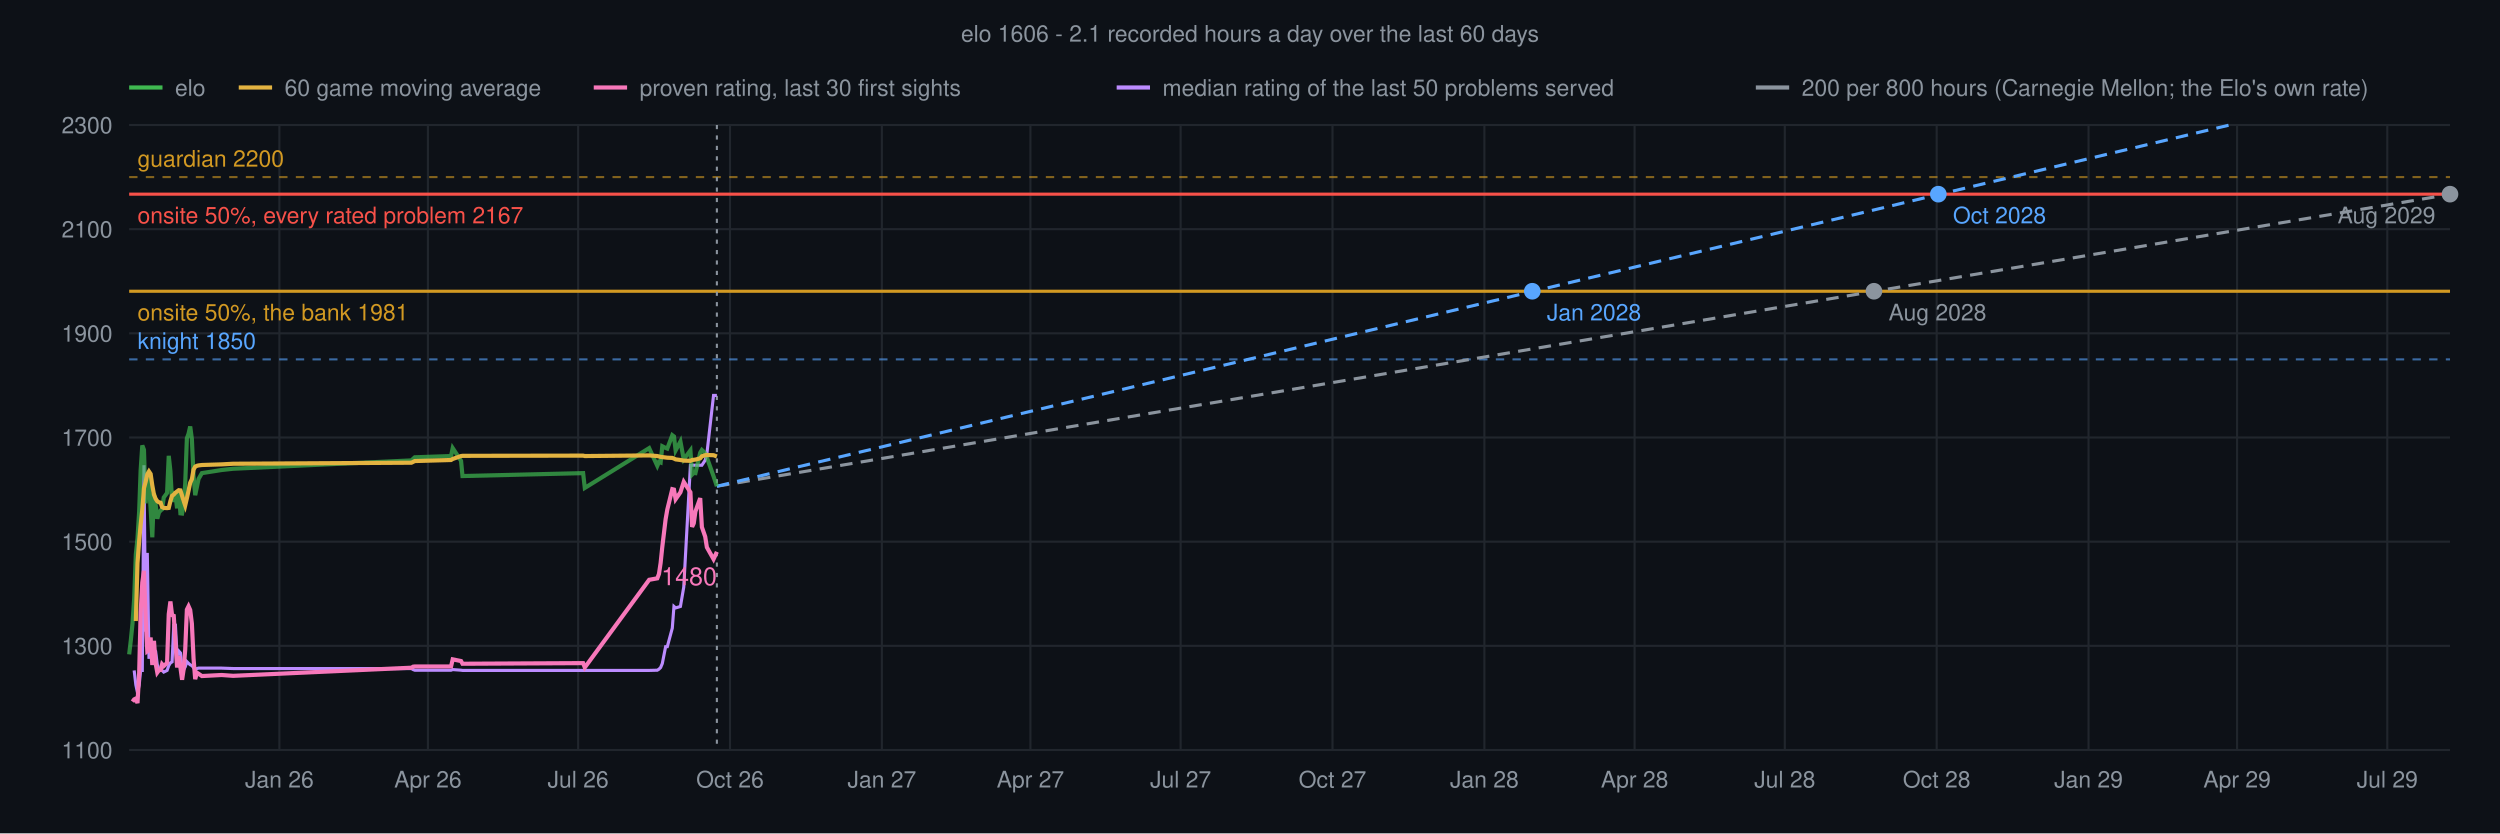
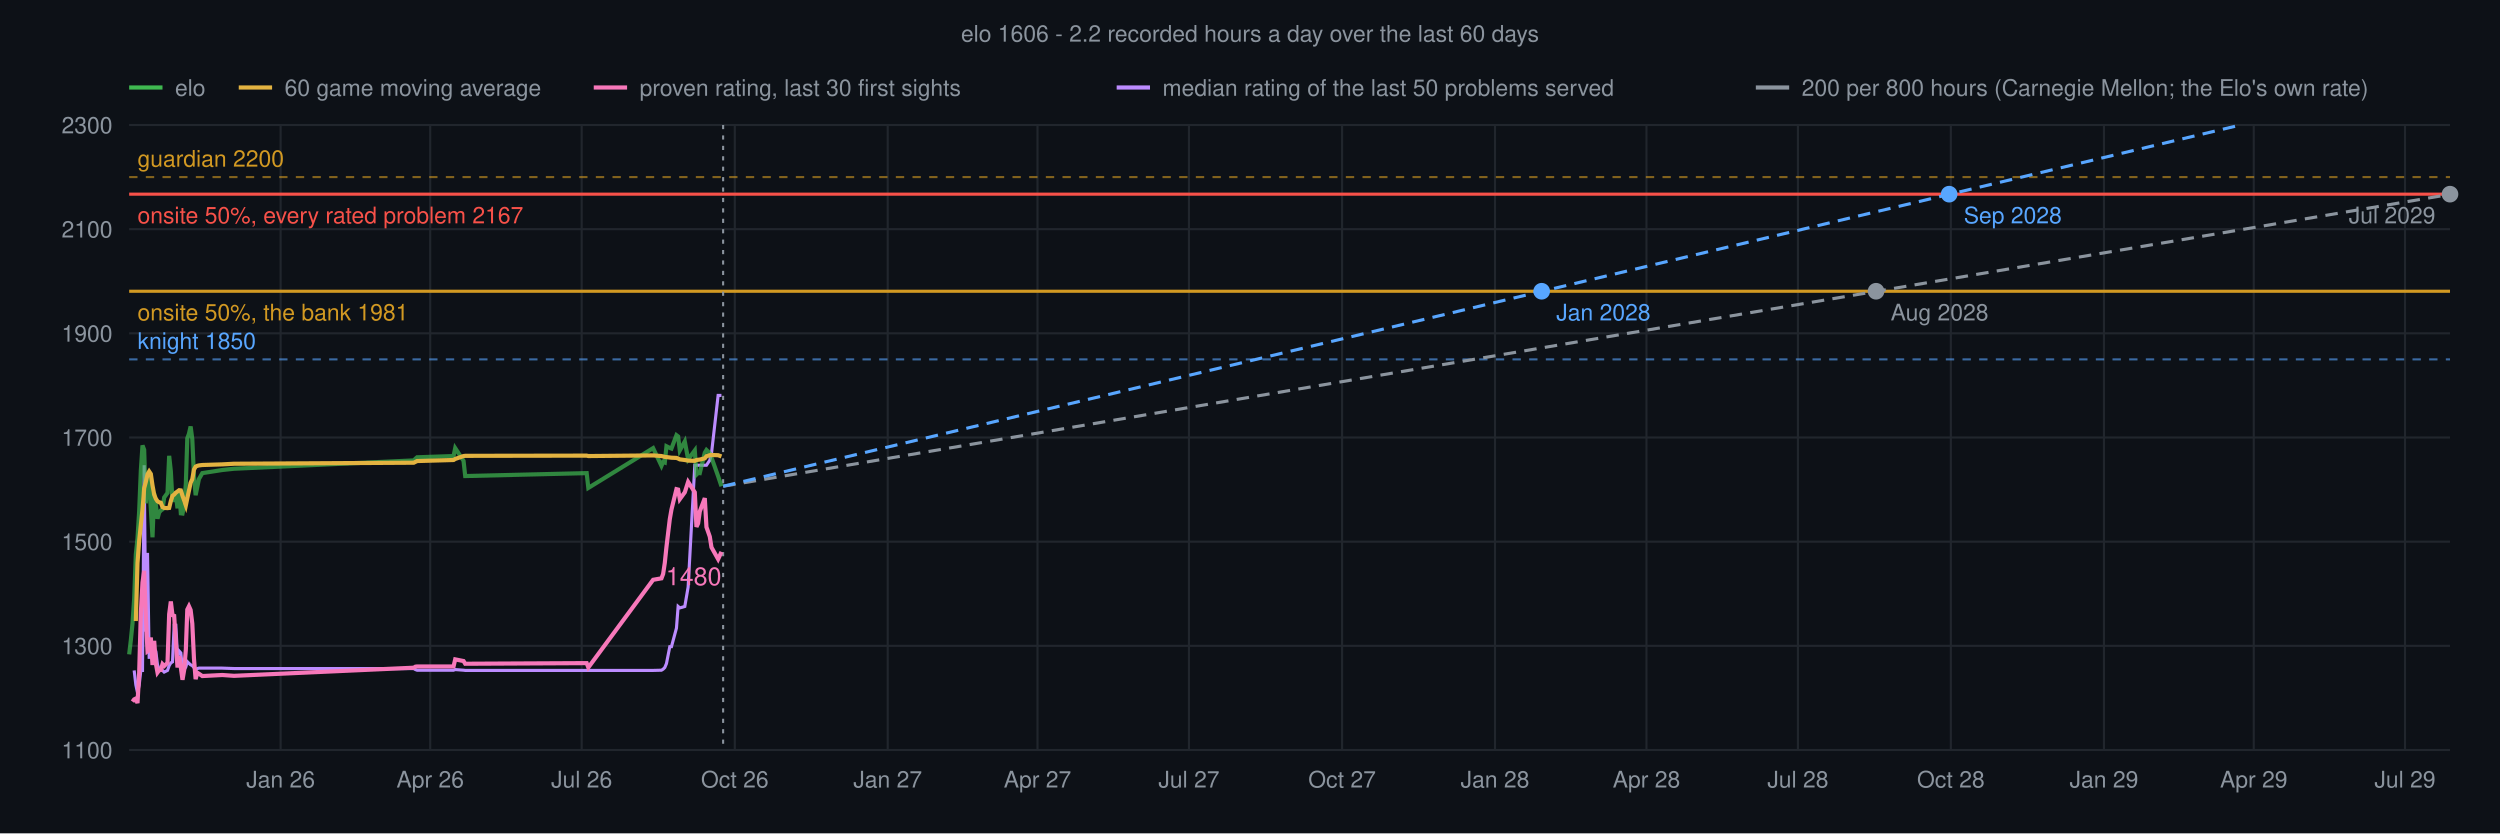
<svg xmlns="http://www.w3.org/2000/svg" viewBox="0 0 1200 400" font-family="Helvetica,sans-serif">
  <rect width="1200" height="400" fill="#0d1117" />
-   <text x="600" y="20" text-anchor="middle" font-size="11" fill="#8b949e">elo 1606 - 2.1 recorded hours a day over the last 60 days</text>
+   <text x="600" y="20" text-anchor="middle" font-size="11" fill="#8b949e">elo 1606 - 2.2 recorded hours a day over the last 60 days</text>
  <line x1="62" y1="360.0" x2="1176" y2="360.0" stroke="#21262d" stroke-width="1" />
  <text x="54" y="364.0" text-anchor="end" font-size="11" fill="#8b949e">1100</text>
  <line x1="62" y1="310.0" x2="1176" y2="310.0" stroke="#21262d" stroke-width="1" />
  <text x="54" y="314.0" text-anchor="end" font-size="11" fill="#8b949e">1300</text>
  <line x1="62" y1="260.0" x2="1176" y2="260.0" stroke="#21262d" stroke-width="1" />
  <text x="54" y="264.0" text-anchor="end" font-size="11" fill="#8b949e">1500</text>
  <line x1="62" y1="210.0" x2="1176" y2="210.0" stroke="#21262d" stroke-width="1" />
  <text x="54" y="214.0" text-anchor="end" font-size="11" fill="#8b949e">1700</text>
  <line x1="62" y1="160.0" x2="1176" y2="160.0" stroke="#21262d" stroke-width="1" />
  <text x="54" y="164.0" text-anchor="end" font-size="11" fill="#8b949e">1900</text>
  <line x1="62" y1="110.0" x2="1176" y2="110.0" stroke="#21262d" stroke-width="1" />
  <text x="54" y="114.0" text-anchor="end" font-size="11" fill="#8b949e">2100</text>
  <line x1="62" y1="60.0" x2="1176" y2="60.0" stroke="#21262d" stroke-width="1" />
  <text x="54" y="64.0" text-anchor="end" font-size="11" fill="#8b949e">2300</text>
-   <line x1="134.1" y1="60" x2="134.1" y2="360" stroke="#21262d" stroke-width="1" />
-   <text x="134.1" y="378" text-anchor="middle" font-size="11" fill="#8b949e">Jan 26</text>
-   <line x1="205.4" y1="60" x2="205.4" y2="360" stroke="#21262d" stroke-width="1" />
-   <text x="205.4" y="378" text-anchor="middle" font-size="11" fill="#8b949e">Apr 26</text>
-   <line x1="277.5" y1="60" x2="277.5" y2="360" stroke="#21262d" stroke-width="1" />
-   <text x="277.5" y="378" text-anchor="middle" font-size="11" fill="#8b949e">Jul 26</text>
-   <line x1="350.4" y1="60" x2="350.4" y2="360" stroke="#21262d" stroke-width="1" />
-   <text x="350.4" y="378" text-anchor="middle" font-size="11" fill="#8b949e">Oct 26</text>
-   <line x1="423.3" y1="60" x2="423.3" y2="360" stroke="#21262d" stroke-width="1" />
-   <text x="423.3" y="378" text-anchor="middle" font-size="11" fill="#8b949e">Jan 27</text>
-   <line x1="494.6" y1="60" x2="494.6" y2="360" stroke="#21262d" stroke-width="1" />
-   <text x="494.6" y="378" text-anchor="middle" font-size="11" fill="#8b949e">Apr 27</text>
-   <line x1="566.7" y1="60" x2="566.7" y2="360" stroke="#21262d" stroke-width="1" />
-   <text x="566.7" y="378" text-anchor="middle" font-size="11" fill="#8b949e">Jul 27</text>
-   <line x1="639.6" y1="60" x2="639.6" y2="360" stroke="#21262d" stroke-width="1" />
-   <text x="639.6" y="378" text-anchor="middle" font-size="11" fill="#8b949e">Oct 27</text>
-   <line x1="712.5" y1="60" x2="712.5" y2="360" stroke="#21262d" stroke-width="1" />
-   <text x="712.5" y="378" text-anchor="middle" font-size="11" fill="#8b949e">Jan 28</text>
-   <line x1="784.6" y1="60" x2="784.6" y2="360" stroke="#21262d" stroke-width="1" />
-   <text x="784.6" y="378" text-anchor="middle" font-size="11" fill="#8b949e">Apr 28</text>
-   <line x1="856.7" y1="60" x2="856.7" y2="360" stroke="#21262d" stroke-width="1" />
-   <text x="856.7" y="378" text-anchor="middle" font-size="11" fill="#8b949e">Jul 28</text>
-   <line x1="929.6" y1="60" x2="929.6" y2="360" stroke="#21262d" stroke-width="1" />
-   <text x="929.6" y="378" text-anchor="middle" font-size="11" fill="#8b949e">Oct 28</text>
-   <line x1="1002.5" y1="60" x2="1002.5" y2="360" stroke="#21262d" stroke-width="1" />
-   <text x="1002.5" y="378" text-anchor="middle" font-size="11" fill="#8b949e">Jan 29</text>
-   <line x1="1073.8" y1="60" x2="1073.8" y2="360" stroke="#21262d" stroke-width="1" />
-   <text x="1073.8" y="378" text-anchor="middle" font-size="11" fill="#8b949e">Apr 29</text>
-   <line x1="1145.9" y1="60" x2="1145.9" y2="360" stroke="#21262d" stroke-width="1" />
-   <text x="1145.9" y="378" text-anchor="middle" font-size="11" fill="#8b949e">Jul 29</text>
+   <line x1="134.7" y1="60" x2="134.7" y2="360" stroke="#21262d" stroke-width="1" />
+   <text x="134.7" y="378" text-anchor="middle" font-size="11" fill="#8b949e">Jan 26</text>
+   <line x1="206.5" y1="60" x2="206.5" y2="360" stroke="#21262d" stroke-width="1" />
+   <text x="206.5" y="378" text-anchor="middle" font-size="11" fill="#8b949e">Apr 26</text>
+   <line x1="279.2" y1="60" x2="279.2" y2="360" stroke="#21262d" stroke-width="1" />
+   <text x="279.2" y="378" text-anchor="middle" font-size="11" fill="#8b949e">Jul 26</text>
+   <line x1="352.7" y1="60" x2="352.7" y2="360" stroke="#21262d" stroke-width="1" />
+   <text x="352.7" y="378" text-anchor="middle" font-size="11" fill="#8b949e">Oct 26</text>
+   <line x1="426.1" y1="60" x2="426.1" y2="360" stroke="#21262d" stroke-width="1" />
+   <text x="426.1" y="378" text-anchor="middle" font-size="11" fill="#8b949e">Jan 27</text>
+   <line x1="498.0" y1="60" x2="498.0" y2="360" stroke="#21262d" stroke-width="1" />
+   <text x="498.0" y="378" text-anchor="middle" font-size="11" fill="#8b949e">Apr 27</text>
+   <line x1="570.7" y1="60" x2="570.7" y2="360" stroke="#21262d" stroke-width="1" />
+   <text x="570.7" y="378" text-anchor="middle" font-size="11" fill="#8b949e">Jul 27</text>
+   <line x1="644.2" y1="60" x2="644.2" y2="360" stroke="#21262d" stroke-width="1" />
+   <text x="644.2" y="378" text-anchor="middle" font-size="11" fill="#8b949e">Oct 27</text>
+   <line x1="717.6" y1="60" x2="717.6" y2="360" stroke="#21262d" stroke-width="1" />
+   <text x="717.6" y="378" text-anchor="middle" font-size="11" fill="#8b949e">Jan 28</text>
+   <line x1="790.3" y1="60" x2="790.3" y2="360" stroke="#21262d" stroke-width="1" />
+   <text x="790.3" y="378" text-anchor="middle" font-size="11" fill="#8b949e">Apr 28</text>
+   <line x1="863.0" y1="60" x2="863.0" y2="360" stroke="#21262d" stroke-width="1" />
+   <text x="863.0" y="378" text-anchor="middle" font-size="11" fill="#8b949e">Jul 28</text>
+   <line x1="936.4" y1="60" x2="936.4" y2="360" stroke="#21262d" stroke-width="1" />
+   <text x="936.4" y="378" text-anchor="middle" font-size="11" fill="#8b949e">Oct 28</text>
+   <line x1="1009.9" y1="60" x2="1009.9" y2="360" stroke="#21262d" stroke-width="1" />
+   <text x="1009.9" y="378" text-anchor="middle" font-size="11" fill="#8b949e">Jan 29</text>
+   <line x1="1081.8" y1="60" x2="1081.8" y2="360" stroke="#21262d" stroke-width="1" />
+   <text x="1081.8" y="378" text-anchor="middle" font-size="11" fill="#8b949e">Apr 29</text>
+   <line x1="1154.4" y1="60" x2="1154.4" y2="360" stroke="#21262d" stroke-width="1" />
+   <text x="1154.4" y="378" text-anchor="middle" font-size="11" fill="#8b949e">Jul 29</text>
  <line x1="62" y1="85.0" x2="1176" y2="85.0" stroke="#d29922" stroke-width="1" stroke-dasharray="4 4" stroke-opacity="0.6" />
  <text x="66" y="80.0" font-size="11" fill="#d29922">guardian 2200</text>
  <line x1="62" y1="172.5" x2="1176" y2="172.5" stroke="#58a6ff" stroke-width="1" stroke-dasharray="4 4" stroke-opacity="0.6" />
  <text x="66" y="167.5" font-size="11" fill="#58a6ff">knight 1850</text>
  <line x1="62" y1="139.8" x2="1176" y2="139.8" stroke="#d29922" stroke-width="1.5" />
  <text x="66" y="153.8" font-size="11" fill="#d29922">onsite 50%, the bank 1981</text>
  <line x1="62" y1="93.2" x2="1176" y2="93.2" stroke="#f85149" stroke-width="1.5" />
  <text x="66" y="107.2" font-size="11" fill="#f85149">onsite 50%, every rated problem 2167</text>
-   <line x1="344.1" y1="60" x2="344.1" y2="360" stroke="#8b949e" stroke-width="1" stroke-dasharray="2 3" />
-   <line x1="344.1" y1="233.4" x2="1176.0" y2="93.3" stroke="#8b949e" stroke-width="1.5" stroke-dasharray="6 4" />
-   <circle cx="899.5" cy="139.8" r="4" fill="#8b949e" />
-   <text x="906.5" y="153.8" text-anchor="start" font-size="11" fill="#8b949e">Aug 2028</text>
+   <line x1="347.1" y1="60" x2="347.1" y2="360" stroke="#8b949e" stroke-width="1" stroke-dasharray="2 3" />
+   <line x1="347.1" y1="233.4" x2="1176.0" y2="93.3" stroke="#8b949e" stroke-width="1.5" stroke-dasharray="6 4" />
+   <circle cx="900.5" cy="139.8" r="4" fill="#8b949e" />
+   <text x="907.5" y="153.8" text-anchor="start" font-size="11" fill="#8b949e">Aug 2028</text>
  <circle cx="1176.0" cy="93.2" r="4" fill="#8b949e" />
-   <text x="1169.0" y="107.2" text-anchor="end" font-size="11" fill="#8b949e">Aug 2029</text>
-   <line x1="344.1" y1="233.4" x2="1069.8" y2="60.1" stroke="#58a6ff" stroke-width="1.5" stroke-dasharray="6 4" />
-   <circle cx="735.5" cy="139.8" r="4" fill="#58a6ff" />
-   <text x="742.5" y="153.8" text-anchor="start" font-size="11" fill="#58a6ff">Jan 2028</text>
-   <circle cx="930.4" cy="93.2" r="4" fill="#58a6ff" />
-   <text x="937.4" y="107.2" text-anchor="start" font-size="11" fill="#58a6ff">Oct 2028</text>
-   <polyline points="64.4,321.8 65.2,328.7 66.0,332.5 66.8,328.9 67.5,321.8 68.3,321.8 69.1,223.3 69.9,303.2 70.7,265.4 71.5,315.5 72.3,315.5 73.1,313.8 73.9,311.9 74.7,312.7 75.5,319.1 76.3,321.2 77.1,321.8 77.8,321.8 78.6,322.6 80.2,321.8 81.0,319.5 81.8,318.2 82.6,317.7 83.4,300.1 84.2,300.1 85.0,314.9 85.8,312.5 86.6,313.4 87.4,321.1 88.1,321.5 88.9,320.1 89.7,317.6 90.5,318.4 91.3,319.1 92.1,319.5 92.9,320.4 93.7,321.7 94.5,320.9 95.3,320.7 96.9,320.7 106.4,320.7 111.9,320.9 197.5,320.9 198.3,321.4 199.1,321.7 216.5,321.7 217.3,321.4 221.3,321.7 222.0,321.8 279.9,321.8 280.7,321.8 311.6,321.8 315.5,321.7 316.3,321.2 317.1,320.4 317.9,318.5 319.5,310.4 320.3,310.4 322.7,301.5 323.5,291.1 324.3,291.8 326.6,291.1 328.2,281.8 331.4,223.3 332.2,223.3 333.0,223.3 333.8,223.3 336.1,223.3 336.9,223.3 338.5,220.9 339.3,217.8 342.5,189.8 344.1,189.8" fill="none" stroke="#bc8cff" stroke-width="1.5" />
-   <polyline points="62.0,314.1 62.8,307.3 63.6,299.3 64.4,287.4 65.2,266.1 66.0,258.5 66.8,245.3 67.5,225.9 68.3,213.8 69.1,215.9 69.9,241.6 70.7,227.2 71.5,231.3 72.3,244.3 73.1,257.9 73.9,236.8 74.7,242.2 75.5,249.0 76.3,246.0 77.1,245.0 77.8,244.5 78.6,238.8 80.2,236.6 81.0,218.8 81.8,226.2 82.6,240.9 83.4,236.8 84.2,237.4 85.0,244.0 85.8,235.7 86.6,246.4 87.4,246.5 88.1,242.7 88.9,232.2 89.7,210.4 90.5,208.2 91.3,204.7 92.1,210.8 92.9,228.5 93.7,237.7 94.5,233.8 95.3,229.9 96.9,227.1 106.4,225.6 111.9,225.0 197.5,221.0 198.3,220.2 199.1,219.5 216.5,218.9 217.3,215.1 221.3,221.2 222.0,228.5 279.9,227.1 280.7,234.2 311.6,215.1 315.5,223.6 316.3,221.7 317.1,222.0 317.9,214.2 319.5,215.0 320.3,215.3 322.7,208.9 323.5,209.5 324.3,216.2 326.6,211.9 328.2,220.5 331.4,216.2 332.2,227.8 333.0,227.0 333.8,227.1 336.1,217.3 336.9,216.0 338.5,217.5 339.3,219.6 342.5,228.6 344.1,233.4" fill="none" stroke="#3fb950" stroke-width="2" stroke-opacity="0.7" />
-   <polyline points="65.2,298.1 66.0,270.3 66.8,259.6 67.5,252.0 68.3,244.6 69.1,234.3 69.9,231.3 70.7,227.7 71.5,226.3 72.3,227.5 73.1,233.0 73.9,237.4 74.7,239.4 75.5,240.6 76.3,241.1 77.1,241.3 77.8,243.4 78.6,243.8 80.2,243.9 81.0,243.8 81.8,240.5 82.6,238.0 83.4,237.4 84.2,236.5 85.0,235.9 85.8,235.3 86.6,235.4 87.4,238.0 88.1,240.3 88.9,242.6 89.7,239.2 90.5,235.5 91.3,231.7 92.1,230.0 92.9,225.4 93.7,224.0 94.5,223.6 95.3,223.4 96.9,223.2 106.4,222.9 111.9,222.6 197.5,222.1 198.3,221.7 199.1,221.3 216.5,220.8 217.3,220.3 221.3,218.9 222.0,218.8 279.9,218.7 280.7,218.9 311.6,218.6 315.5,218.9 316.3,219.1 317.1,219.3 317.9,219.4 319.5,219.6 320.3,219.7 322.7,219.8 323.5,220.1 324.3,220.5 326.6,220.8 328.2,221.1 331.4,221.2 332.2,220.8 333.0,220.7 333.8,220.6 336.1,220.0 336.9,219.0 338.5,218.5 339.3,218.4 342.5,218.5 344.1,219.1" fill="none" stroke="#e3b341" stroke-width="2" />
-   <polyline points="63.6,336.8 64.4,335.7 65.2,335.3 66.0,337.5 66.8,323.1 67.5,294.2 68.3,279.6 69.1,274.0 69.9,296.0 70.7,312.6 71.5,312.0 72.3,306.0 73.1,319.2 73.9,307.6 74.7,318.4 75.5,322.8 76.3,321.7 77.1,321.6 77.8,318.8 78.6,319.7 80.2,318.2 81.0,294.8 81.8,288.7 82.6,295.3 83.4,295.6 84.2,308.2 85.0,320.4 85.8,314.9 86.6,320.4 87.4,326.3 88.1,321.6 88.9,311.9 89.7,292.6 90.5,291.0 91.3,292.8 92.1,299.3 92.9,316.1 93.7,326.0 94.5,322.9 95.3,323.4 96.9,324.5 106.4,324.0 111.9,324.4 197.5,320.5 198.3,320.0 199.1,319.9 216.5,319.9 217.3,316.5 221.3,317.3 222.0,318.6 279.9,318.3 280.7,320.4 311.6,278.3 315.5,277.6 316.3,275.5 317.1,270.2 317.9,262.5 319.5,249.2 320.3,244.6 322.7,234.8 323.5,235.0 324.3,239.6 326.6,236.3 328.2,231.3 331.4,236.3 332.2,252.9 333.0,251.2 333.8,245.5 336.1,239.1 336.9,253.0 338.5,257.6 339.3,262.7 342.5,268.4 344.1,264.9" fill="none" stroke="#f778ba" stroke-width="2" />
-   <text x="344.1" y="280.9" text-anchor="end" font-size="12" fill="#f778ba">1480</text>
+   <text x="1169.0" y="107.2" text-anchor="end" font-size="11" fill="#8b949e">Jul 2029</text>
+   <line x1="347.1" y1="233.4" x2="1074.6" y2="60.2" stroke="#58a6ff" stroke-width="1.5" stroke-dasharray="6 4" />
+   <circle cx="740.0" cy="139.8" r="4" fill="#58a6ff" />
+   <text x="747.0" y="153.8" text-anchor="start" font-size="11" fill="#58a6ff">Jan 2028</text>
+   <circle cx="935.6" cy="93.2" r="4" fill="#58a6ff" />
+   <text x="942.6" y="107.2" text-anchor="start" font-size="11" fill="#58a6ff">Sep 2028</text>
+   <polyline points="64.4,321.8 65.2,328.7 66.0,332.5 66.8,328.9 67.6,321.8 68.4,321.8 69.2,223.3 70.0,303.2 70.8,265.4 71.6,315.5 72.4,315.5 73.2,313.8 74.0,311.9 74.8,312.7 75.6,319.1 76.4,321.2 77.2,321.8 78.0,321.8 78.8,322.6 80.4,321.8 81.2,319.5 82.0,318.2 82.8,317.7 83.6,300.1 84.4,300.1 85.2,314.9 86.0,312.5 86.8,313.4 87.6,321.1 88.4,321.5 89.2,320.1 89.9,317.6 90.7,318.4 91.5,319.1 92.3,319.5 93.1,320.4 93.9,321.7 94.7,320.9 95.5,320.7 97.1,320.7 106.7,320.7 112.3,320.9 198.6,320.9 199.4,321.4 200.2,321.7 217.7,321.7 218.5,321.4 222.5,321.7 223.3,321.8 281.6,321.8 282.4,321.8 313.5,321.8 317.5,321.7 318.3,321.2 319.1,320.4 319.9,318.5 321.5,310.4 322.3,310.4 324.7,301.5 325.5,291.1 326.3,291.8 328.7,291.1 330.3,281.8 333.5,223.3 334.3,223.3 335.1,223.3 335.9,223.3 338.3,223.3 339.1,223.3 340.7,220.9 341.5,217.8 344.7,189.8 346.3,189.8" fill="none" stroke="#bc8cff" stroke-width="1.5" />
+   <polyline points="62.0,314.1 62.8,307.3 63.6,299.3 64.4,287.4 65.2,266.1 66.0,258.5 66.8,245.3 67.6,225.9 68.4,213.8 69.2,215.9 70.0,241.6 70.8,227.2 71.6,231.3 72.4,244.3 73.2,257.9 74.0,236.8 74.8,242.2 75.6,249.0 76.4,246.0 77.2,245.0 78.0,244.5 78.8,238.8 80.4,236.6 81.2,218.8 82.0,226.2 82.8,240.9 83.6,236.8 84.4,237.4 85.2,244.0 86.0,235.7 86.8,246.4 87.6,246.5 88.4,242.7 89.2,232.2 89.9,210.4 90.7,208.2 91.5,204.7 92.3,210.8 93.1,228.5 93.9,237.7 94.7,233.8 95.5,229.9 97.1,227.1 106.7,225.6 112.3,225.0 198.6,221.0 199.4,220.2 200.2,219.5 217.7,218.9 218.5,215.1 222.5,221.2 223.3,228.5 281.6,227.1 282.4,234.2 313.5,215.1 317.5,223.6 318.3,221.7 319.1,222.0 319.9,214.2 321.5,215.0 322.3,215.3 324.7,208.9 325.5,209.5 326.3,216.2 328.7,211.9 330.3,220.5 333.5,216.2 334.3,227.8 335.1,227.0 335.9,227.1 338.3,217.3 339.1,216.0 340.7,217.5 341.5,219.6 344.7,228.6 346.3,233.4" fill="none" stroke="#3fb950" stroke-width="2" stroke-opacity="0.7" />
+   <polyline points="65.2,298.1 66.0,270.3 66.8,259.6 67.6,252.0 68.4,244.6 69.2,234.3 70.0,231.3 70.8,227.7 71.6,226.3 72.4,227.5 73.2,233.0 74.0,237.4 74.8,239.4 75.6,240.6 76.4,241.1 77.2,241.3 78.0,243.4 78.8,243.8 80.4,243.9 81.2,243.8 82.0,240.5 82.8,238.0 83.6,237.4 84.4,236.5 85.2,235.9 86.0,235.3 86.8,235.4 87.6,238.0 88.4,240.3 89.2,242.6 89.9,239.2 90.7,235.5 91.5,231.7 92.3,230.0 93.1,225.4 93.9,224.0 94.7,223.6 95.5,223.4 97.1,223.2 106.7,222.9 112.3,222.6 198.6,222.1 199.4,221.7 200.2,221.3 217.7,220.8 218.5,220.3 222.5,218.9 223.3,218.8 281.6,218.7 282.4,218.9 313.5,218.6 317.5,218.9 318.3,219.1 319.1,219.3 319.9,219.4 321.5,219.6 322.3,219.7 324.7,219.8 325.5,220.1 326.3,220.5 328.7,220.8 330.3,221.1 333.5,221.2 334.3,220.8 335.1,220.7 335.9,220.6 338.3,220.0 339.1,219.0 340.7,218.5 341.5,218.4 344.7,218.5 346.3,219.1" fill="none" stroke="#e3b341" stroke-width="2" />
+   <polyline points="63.6,336.8 64.4,335.7 65.2,335.3 66.0,337.5 66.8,323.1 67.6,294.2 68.4,279.6 69.2,274.0 70.0,296.0 70.8,312.6 71.6,312.0 72.4,306.0 73.2,319.2 74.0,307.6 74.8,318.4 75.6,322.8 76.4,321.7 77.2,321.6 78.0,318.8 78.8,319.7 80.4,318.2 81.2,294.8 82.0,288.7 82.8,295.3 83.6,295.6 84.4,308.2 85.2,320.4 86.0,314.9 86.8,320.4 87.6,326.3 88.4,321.6 89.2,311.9 89.9,292.6 90.7,291.0 91.5,292.8 92.3,299.3 93.1,316.1 93.9,326.0 94.7,322.9 95.5,323.4 97.1,324.5 106.7,324.0 112.3,324.4 198.6,320.5 199.4,320.0 200.2,319.9 217.7,319.9 218.5,316.5 222.5,317.3 223.3,318.6 281.6,318.3 282.4,320.4 313.5,278.3 317.5,277.6 318.3,275.5 319.1,270.2 319.9,262.5 321.5,249.2 322.3,244.6 324.7,234.8 325.5,235.0 326.3,239.6 328.7,236.3 330.3,231.3 333.5,236.3 334.3,252.9 335.1,251.2 335.9,245.5 338.3,239.1 339.1,253.0 340.7,257.6 341.5,262.7 344.7,268.4 346.3,264.9" fill="none" stroke="#f778ba" stroke-width="2" />
+   <text x="346.3" y="280.9" text-anchor="end" font-size="12" fill="#f778ba">1480</text>
  <line x1="62" y1="42" x2="78" y2="42" stroke="#3fb950" stroke-width="2" />
  <text x="84" y="46" font-size="11" fill="#8b949e">elo</text>
  <line x1="114.6" y1="42" x2="130.6" y2="42" stroke="#e3b341" stroke-width="2" />
  <text x="136.6" y="46" font-size="11" fill="#8b949e">60 game moving average</text>
  <line x1="285.0" y1="42" x2="301.0" y2="42" stroke="#f778ba" stroke-width="2" />
  <text x="307.0" y="46" font-size="11" fill="#8b949e">proven rating, last 30 first sights</text>
  <line x1="536.0" y1="42" x2="552.0" y2="42" stroke="#bc8cff" stroke-width="2" />
  <text x="558.0" y="46" font-size="11" fill="#8b949e">median rating of the last 50 problems served</text>
  <line x1="842.8" y1="42" x2="858.8" y2="42" stroke="#8b949e" stroke-width="2" />
  <text x="864.8" y="46" font-size="11" fill="#8b949e">200 per 800 hours (Carnegie Mellon; the Elo's own rate)</text>
  <line x1="1217.8" y1="42" x2="1233.8" y2="42" stroke="#58a6ff" stroke-width="2" />
  <text x="1239.8" y="46" font-size="11" fill="#8b949e">first-sight rate, 35 per 100 hours</text>
</svg>
